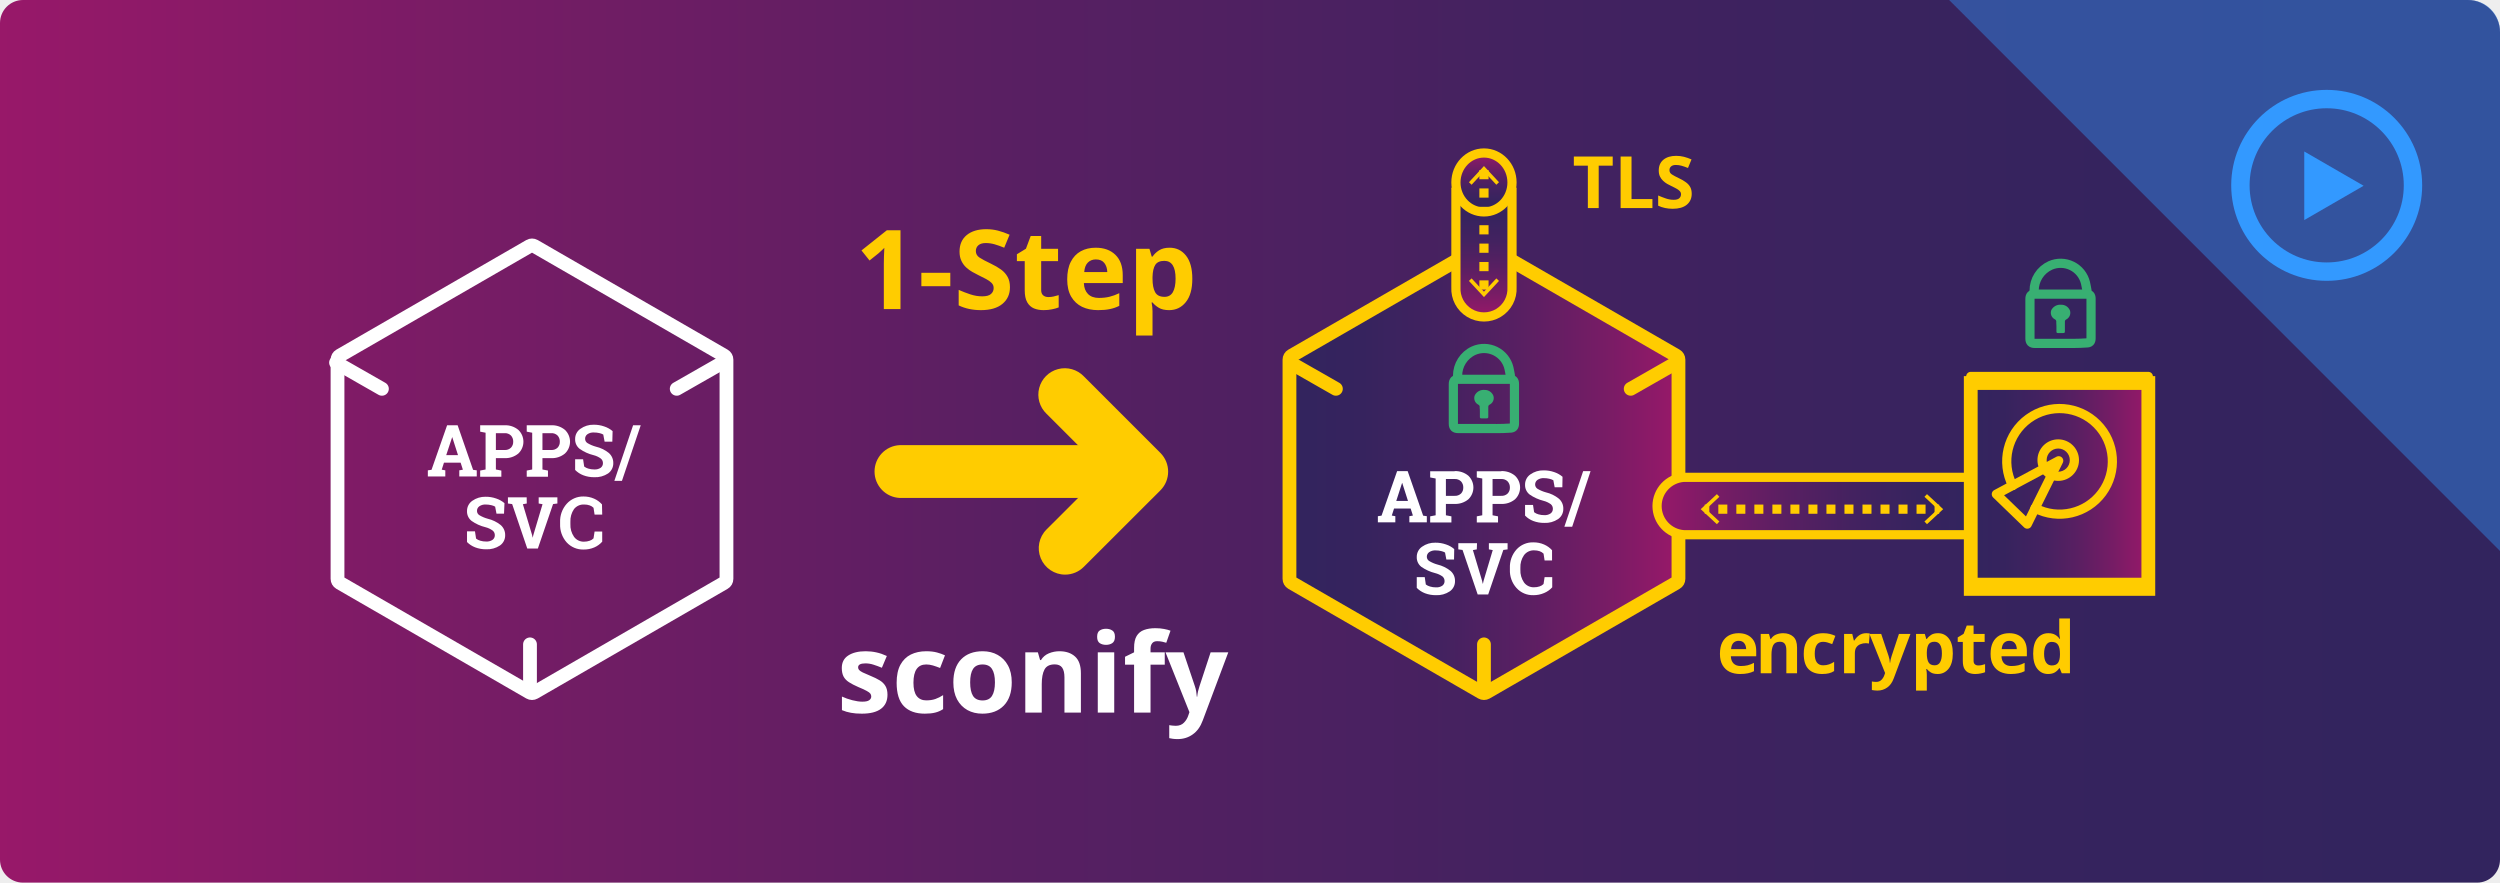
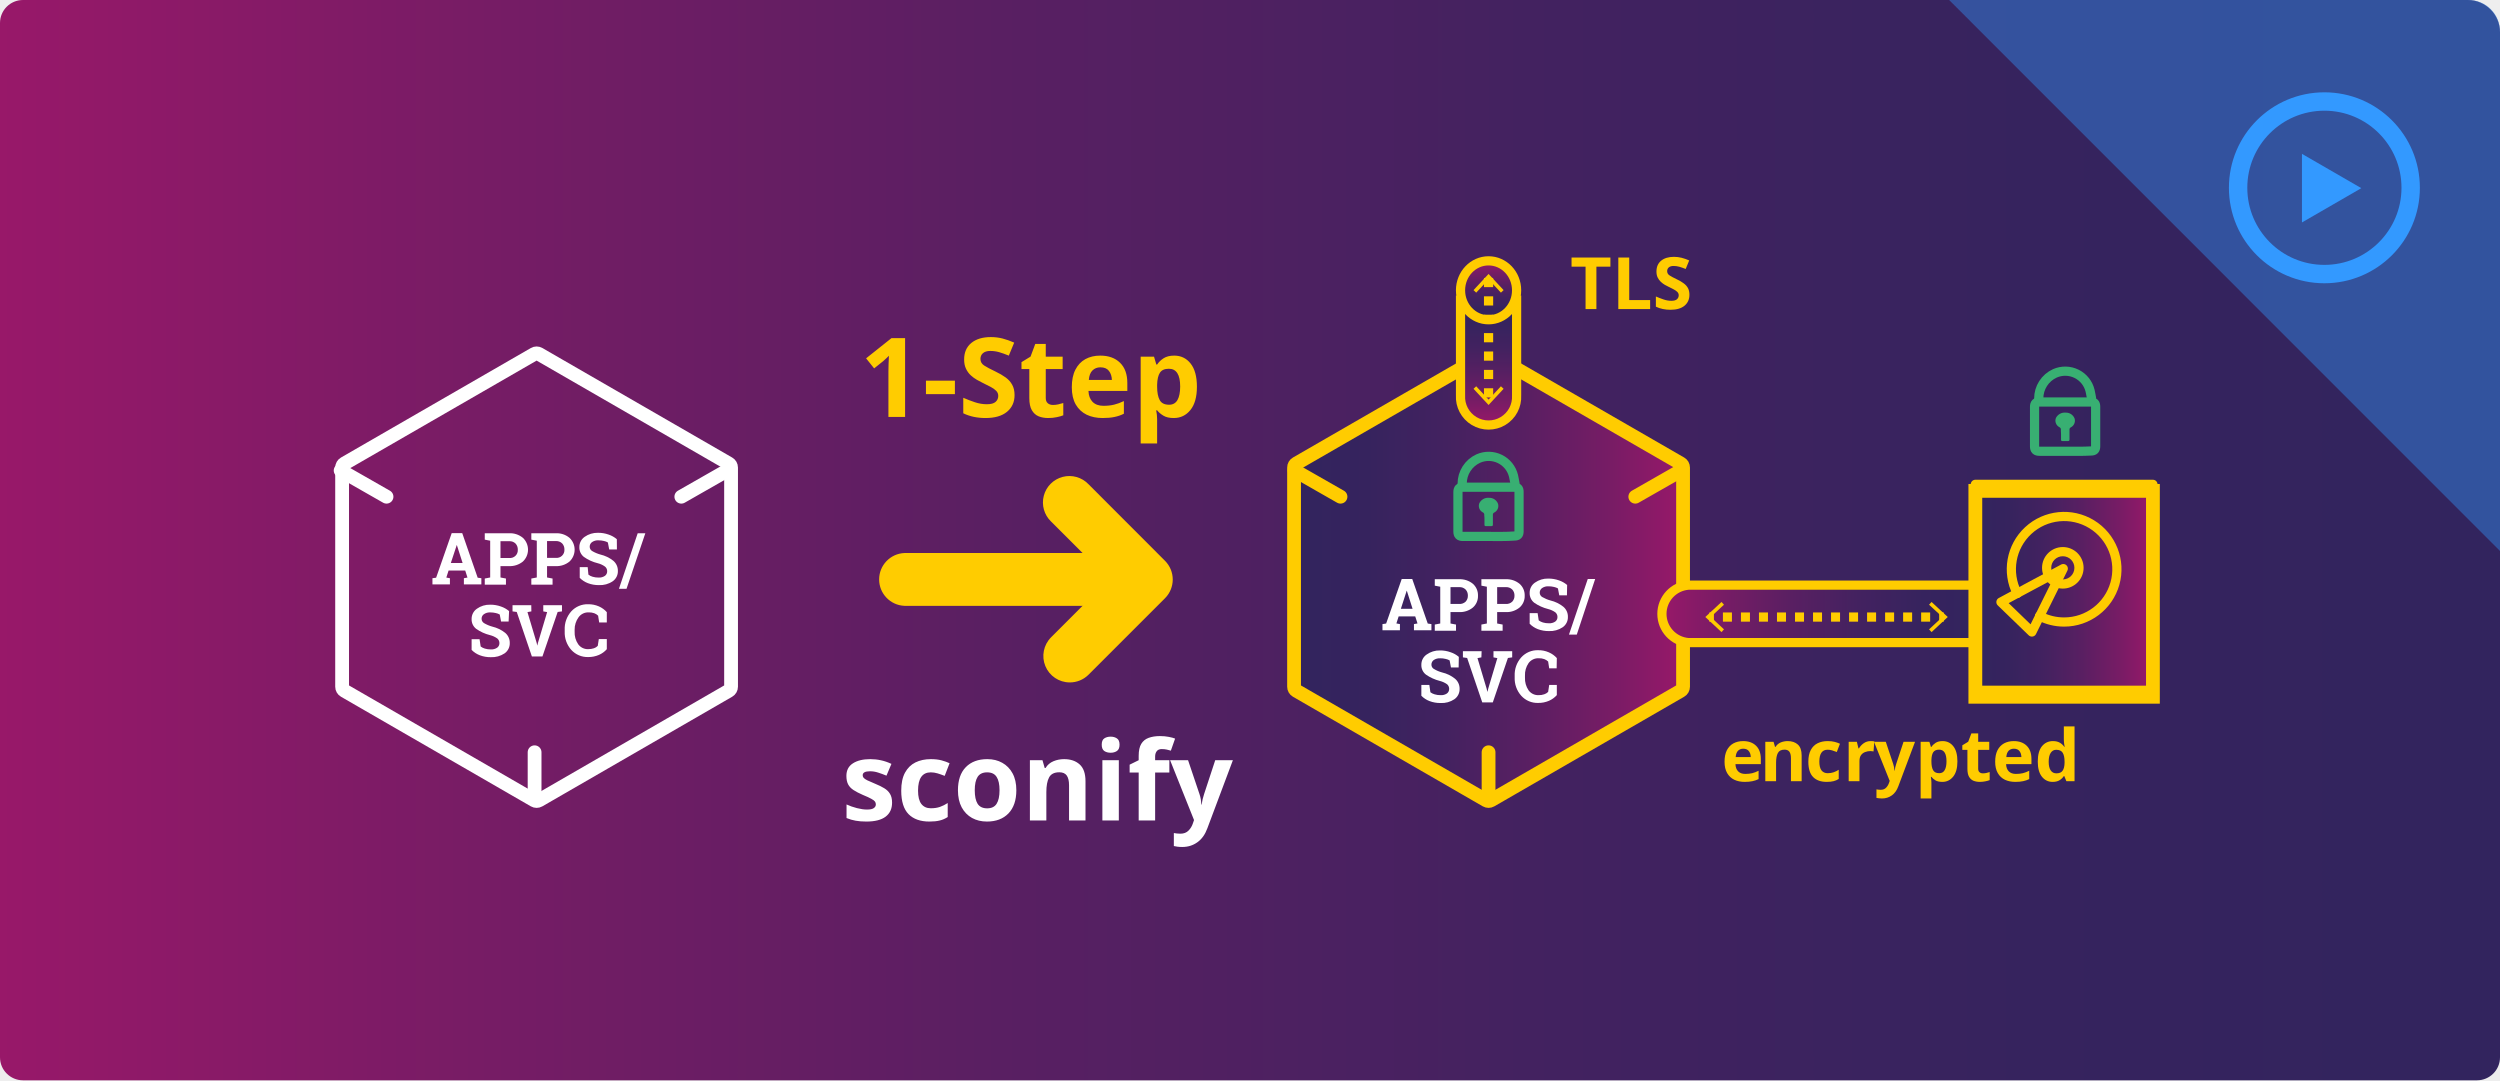
- <svg xmlns="http://www.w3.org/2000/svg" xmlns:xlink="http://www.w3.org/1999/xlink" viewBox="0 0 543.83 191.97">
+ <svg xmlns="http://www.w3.org/2000/svg" xmlns:xlink="http://www.w3.org/1999/xlink" viewBox="0 0 543.83 235">
  <defs>
    <style>.cls-1{fill:#eee;}.cls-2{fill:url(#Unbenannter_Verlauf_12);}.cls-3,.cls-4{font-size:24px;}.cls-3,.cls-6{fill:#fff;}.cls-3,.cls-4,.cls-7{font-family:RobotoSlab-Bold, Roboto Slab;font-weight:700;}.cls-14,.cls-4,.cls-7{fill:#fc0;}.cls-10,.cls-11,.cls-12,.cls-13,.cls-15,.cls-16,.cls-17,.cls-18,.cls-19,.cls-5{stroke:#fc0;}.cls-10,.cls-11,.cls-12,.cls-13,.cls-15,.cls-16,.cls-17,.cls-18,.cls-22,.cls-23,.cls-5{stroke-miterlimit:10;}.cls-15,.cls-18,.cls-22,.cls-23,.cls-5{stroke-width:3px;}.cls-5{fill:url(#Unbenannter_Verlauf_12-2);}.cls-7{font-size:15.68px;}.cls-8{letter-spacing:0em;}.cls-9{letter-spacing:0.01em;}.cls-10,.cls-11,.cls-12,.cls-13,.cls-16,.cls-17,.cls-19,.cls-20{stroke-width:2px;}.cls-10{fill:url(#Unbenannter_Verlauf_12-3);}.cls-11{fill:url(#Unbenannter_Verlauf_2);}.cls-12{fill:url(#Unbenannter_Verlauf_12-4);}.cls-13,.cls-16,.cls-17,.cls-19,.cls-20,.cls-22,.cls-23,.cls-26{fill:none;}.cls-13{stroke-dasharray:2 2;}.cls-15,.cls-24,.cls-25{fill:#39f;}.cls-15,.cls-19,.cls-20,.cls-23,.cls-26{stroke-linecap:round;}.cls-17{stroke-dasharray:1.96 1.96;}.cls-18{fill:url(#Unbenannter_Verlauf_12-5);}.cls-19,.cls-20,.cls-26{stroke-linejoin:round;}.cls-20{stroke:#38af72;}.cls-21{fill:#38af72;}.cls-22,.cls-23{stroke:#fff;}.cls-24{opacity:0.4;}.cls-26{stroke:#39f;stroke-width:4px;}</style>
-     <linearGradient id="Unbenannter_Verlauf_12" y1="95.98" x2="543.83" y2="95.98" gradientUnits="userSpaceOnUse">
+     <linearGradient id="Unbenannter_Verlauf_12" y1="117.5" x2="543.83" y2="117.5" gradientUnits="userSpaceOnUse">
      <stop offset="0" stop-color="#981869" />
      <stop offset="0.19" stop-color="#771c65" />
      <stop offset="0.4" stop-color="#591f62" />
      <stop offset="0.61" stop-color="#432260" />
      <stop offset="0.81" stop-color="#36235e" />
      <stop offset="1" stop-color="#32245e" />
    </linearGradient>
-     <linearGradient id="Unbenannter_Verlauf_12-2" x1="365.12" y1="102.08" x2="280.5" y2="102.08" xlink:href="#Unbenannter_Verlauf_12" />
-     <linearGradient id="Unbenannter_Verlauf_12-3" x1="-4457.15" y1="-14842.68" x2="-4484.23" y2="-14842.68" gradientTransform="translate(-14519.87 4526.05) rotate(90)" xlink:href="#Unbenannter_Verlauf_12" />
-     <linearGradient id="Unbenannter_Verlauf_2" x1="-4479.95" y1="-14842.68" x2="-4492.78" y2="-14842.68" gradientTransform="translate(-14519.87 4526.05) rotate(90)" gradientUnits="userSpaceOnUse">
+     <linearGradient id="Unbenannter_Verlauf_12-2" x1="366.12" y1="125.55" x2="281.5" y2="125.55" xlink:href="#Unbenannter_Verlauf_12" />
+     <linearGradient id="Unbenannter_Verlauf_12-3" x1="-4456.15" y1="-14821.21" x2="-4483.23" y2="-14821.21" gradientTransform="translate(-14497.4 4548.52) rotate(90)" xlink:href="#Unbenannter_Verlauf_12" />
+     <linearGradient id="Unbenannter_Verlauf_2" x1="-4478.95" y1="-14821.21" x2="-4491.78" y2="-14821.21" gradientTransform="translate(-14497.4 4548.52) rotate(90)" gradientUnits="userSpaceOnUse">
      <stop offset="0" stop-color="#32245e" />
      <stop offset="0.19" stop-color="#36235e" />
      <stop offset="0.39" stop-color="#432260" />
      <stop offset="0.6" stop-color="#591f62" />
      <stop offset="0.81" stop-color="#771c65" />
      <stop offset="1" stop-color="#981869" />
    </linearGradient>
-     <linearGradient id="Unbenannter_Verlauf_12-4" x1="-19468.06" y1="-10170.22" x2="-19538.08" y2="-10170.22" gradientTransform="translate(-19107.54 -10060.15) rotate(180)" xlink:href="#Unbenannter_Verlauf_12" />
-     <linearGradient id="Unbenannter_Verlauf_12-5" x1="467.33" y1="105.71" x2="428.7" y2="105.71" xlink:href="#Unbenannter_Verlauf_12" />
+     <linearGradient id="Unbenannter_Verlauf_12-4" x1="-19469.06" y1="-10148.75" x2="-19539.08" y2="-10148.75" gradientTransform="translate(-19107.54 -10015.21) rotate(180)" xlink:href="#Unbenannter_Verlauf_12" />
+     <linearGradient id="Unbenannter_Verlauf_12-5" x1="468.33" y1="129.18" x2="429.7" y2="129.18" xlink:href="#Unbenannter_Verlauf_12" />
  </defs>
  <g id="Lock">
-     <rect class="cls-1" x="-709.64" y="-1481.44" width="1921.02" height="3438.64" />
-     <path class="cls-2" d="M5,0H536.83a7,7,0,0,1,7,7V187a5,5,0,0,1-5,5H5a5,5,0,0,1-5-5V5A5,5,0,0,1,5,0Z" />
-     <text class="cls-3" transform="translate(182.04 155.01)">sconify</text>
-     <text class="cls-4" transform="translate(185.98 67.23)">1-Step</text>
-     <path class="cls-5" d="M280.5,78.23v47.69a1,1,0,0,0,.5.87l41.31,23.85a1,1,0,0,0,1,0l41.31-23.85a1,1,0,0,0,.5-.87V78.23a1,1,0,0,0-.5-.87L323.31,53.52a1,1,0,0,0-1,0L281,77.36A1,1,0,0,0,280.5,78.23Z" />
-     <path class="cls-6" d="M299.73,112.29l.8-.12,3.39-9.69h2.29l3.37,9.69.8.12v1.34h-3.8v-1.34l.77-.14-.49-1.53h-3.61l-.49,1.53.77.14v1.34h-3.8Zm4-3.32h2.55l-1.25-3.92H305Z" />
-     <path class="cls-6" d="M316.41,102.48a4.39,4.39,0,0,1,3,1,3.55,3.55,0,0,1,0,5.14,4.43,4.43,0,0,1-3,1h-1.88v2.47l1.2.23v1.34h-4.62v-1.34l1.19-.23v-8l-1.19-.23v-1.35h5.3Zm-1.88,5.38h1.88a1.85,1.85,0,0,0,1.42-.51,1.79,1.79,0,0,0,.48-1.29,1.89,1.89,0,0,0-.48-1.33,1.83,1.83,0,0,0-1.42-.53h-1.88Z" />
-     <path class="cls-6" d="M326.56,102.48a4.38,4.38,0,0,1,3,1,3.53,3.53,0,0,1,0,5.14,4.42,4.42,0,0,1-3,1h-1.88v2.47l1.19.23v1.34h-4.62v-1.34l1.19-.23v-8l-1.19-.23v-1.35h5.31Zm-1.88,5.38h1.88a1.84,1.84,0,0,0,1.41-.51,1.79,1.79,0,0,0,.48-1.29,1.89,1.89,0,0,0-.48-1.33,1.82,1.82,0,0,0-1.41-.53h-1.88Z" />
-     <path class="cls-6" d="M339.86,106h-1.67l-.29-1.53a3.1,3.1,0,0,0-.85-.32,5.1,5.1,0,0,0-1.19-.14,2.26,2.26,0,0,0-1.42.39,1.22,1.22,0,0,0-.5,1,1.11,1.11,0,0,0,.52.93,7.46,7.46,0,0,0,1.81.77,7,7,0,0,1,2.8,1.35,2.8,2.8,0,0,1,1,2.21,2.64,2.64,0,0,1-1.14,2.26,4.94,4.94,0,0,1-3,.83,6.53,6.53,0,0,1-2.4-.42,4.93,4.93,0,0,1-1.78-1.17v-2.32h1.73l.24,1.58a2.64,2.64,0,0,0,.92.46,4.28,4.28,0,0,0,1.29.18,2.21,2.21,0,0,0,1.39-.38,1.2,1.2,0,0,0,.48-1,1.29,1.29,0,0,0-.45-1,4.7,4.7,0,0,0-1.6-.74,9.18,9.18,0,0,1-3-1.36,2.59,2.59,0,0,1-1-2.16,2.66,2.66,0,0,1,1.15-2.22,4.77,4.77,0,0,1,2.89-.88,6.76,6.76,0,0,1,2.34.39,5.49,5.49,0,0,1,1.77,1Z" />
-     <path class="cls-6" d="M342,114.58H340.3l4.09-12.1H346Z" />
-     <path class="cls-6" d="M316.3,121.72h-1.67l-.29-1.53a3.1,3.1,0,0,0-.85-.32,5,5,0,0,0-1.19-.14,2.26,2.26,0,0,0-1.42.39,1.2,1.2,0,0,0-.5,1,1.08,1.08,0,0,0,.52.92,7.08,7.08,0,0,0,1.81.77,7.16,7.16,0,0,1,2.8,1.36,2.8,2.8,0,0,1,1,2.21,2.64,2.64,0,0,1-1.14,2.26,4.94,4.94,0,0,1-3,.83,6.53,6.53,0,0,1-2.4-.42,5.06,5.06,0,0,1-1.78-1.17v-2.33h1.74l.23,1.59a2.63,2.63,0,0,0,.92.45,4.28,4.28,0,0,0,1.29.18,2.21,2.21,0,0,0,1.39-.37,1.2,1.2,0,0,0,.48-1,1.31,1.31,0,0,0-.45-1,4.72,4.72,0,0,0-1.6-.73,9.18,9.18,0,0,1-3-1.36,2.59,2.59,0,0,1-1-2.16,2.64,2.64,0,0,1,1.15-2.22,4.79,4.79,0,0,1,2.89-.88,6.76,6.76,0,0,1,2.34.39,5.21,5.21,0,0,1,1.77,1Z" />
-     <path class="cls-6" d="M321.25,119.51l-.85.15,2,6.68.14.62h.05l.13-.6,2-6.7-.84-.15v-1.35h4.07v1.35l-.93.12-3.29,9.68h-2.29l-3.29-9.68-.92-.12v-1.35h4.07Z" />
-     <path class="cls-6" d="M337.62,121.92H336l-.23-1.49a2.4,2.4,0,0,0-.83-.52,3.53,3.53,0,0,0-1.19-.19,2.62,2.62,0,0,0-2.24,1.06,4.5,4.5,0,0,0-.78,2.75v.39a4.57,4.57,0,0,0,.78,2.77,2.57,2.57,0,0,0,2.2,1.06,3.57,3.57,0,0,0,1.21-.19,2.09,2.09,0,0,0,.85-.52l.23-1.49h1.66v2.21A4.88,4.88,0,0,1,335.9,129a5.72,5.72,0,0,1-2.34.47,4.74,4.74,0,0,1-3.67-1.56,5.62,5.62,0,0,1-1.44-4v-.37a5.69,5.69,0,0,1,1.43-4,4.75,4.75,0,0,1,3.68-1.56,5.64,5.64,0,0,1,2.33.47,5,5,0,0,1,1.73,1.24Z" />
-     <path class="cls-6" d="M93.07,102.31l.8-.11,3.39-9.69h2.29l3.36,9.69.8.11v1.34h-3.8v-1.34l.78-.14-.49-1.53H96.58l-.49,1.53.78.14v1.34h-3.8Zm4-3.31h2.56l-1.26-3.93h0Z" />
-     <path class="cls-6" d="M109.75,92.51a4.36,4.36,0,0,1,3,1,3.54,3.54,0,0,1,0,5.15,4.4,4.4,0,0,1-3,1h-1.88v2.47l1.19.23v1.34h-4.61v-1.34l1.18-.23v-8l-1.18-.23V92.51h5.3Zm-1.88,5.38h1.88a1.84,1.84,0,0,0,1.41-.51,1.82,1.82,0,0,0,.48-1.3,1.89,1.89,0,0,0-.48-1.33,1.81,1.81,0,0,0-1.41-.52h-1.88Z" />
-     <path class="cls-6" d="M119.89,92.51a4.34,4.34,0,0,1,3,1,3.54,3.54,0,0,1,0,5.15,4.39,4.39,0,0,1-3,1H118v2.47l1.2.23v1.34h-4.62v-1.34l1.19-.23v-8l-1.19-.23V92.51h5.3ZM118,97.89h1.88a1.85,1.85,0,0,0,1.42-.51,1.82,1.82,0,0,0,.48-1.3,1.89,1.89,0,0,0-.48-1.33,1.82,1.82,0,0,0-1.42-.52H118Z" />
-     <path class="cls-6" d="M133.2,96.07h-1.68l-.29-1.54a2.86,2.86,0,0,0-.85-.32,5,5,0,0,0-1.18-.13,2.25,2.25,0,0,0-1.42.38,1.19,1.19,0,0,0-.5,1,1.08,1.08,0,0,0,.52.93,7.28,7.28,0,0,0,1.81.77,7.1,7.1,0,0,1,2.8,1.35,2.84,2.84,0,0,1,1,2.22,2.68,2.68,0,0,1-1.13,2.26,5,5,0,0,1-3,.82,6.48,6.48,0,0,1-2.39-.42,5,5,0,0,1-1.78-1.16V99.9h1.73l.24,1.59a2.76,2.76,0,0,0,.91.45,4.37,4.37,0,0,0,1.29.18,2.25,2.25,0,0,0,1.4-.37,1.22,1.22,0,0,0,.48-1,1.27,1.27,0,0,0-.46-1,4.54,4.54,0,0,0-1.59-.74,8.79,8.79,0,0,1-3-1.36,2.57,2.57,0,0,1-1-2.16,2.63,2.63,0,0,1,1.15-2.21,4.75,4.75,0,0,1,2.88-.89,6.68,6.68,0,0,1,2.34.39,5.43,5.43,0,0,1,1.78,1Z" />
-     <path class="cls-6" d="M135.29,104.61h-1.65l4.08-12.1h1.66Z" />
-     <path class="cls-6" d="M109.64,111.74H108l-.29-1.53a2.86,2.86,0,0,0-.85-.32,5,5,0,0,0-1.18-.14,2.24,2.24,0,0,0-1.42.39,1.19,1.19,0,0,0-.5,1,1.08,1.08,0,0,0,.52.93,7.28,7.28,0,0,0,1.81.77,7.1,7.1,0,0,1,2.8,1.35,2.83,2.83,0,0,1,1,2.22,2.65,2.65,0,0,1-1.13,2.25,5,5,0,0,1-3,.83,6.48,6.48,0,0,1-2.39-.42,5,5,0,0,1-1.78-1.16v-2.33h1.73l.24,1.58a2.58,2.58,0,0,0,.91.46,4.37,4.37,0,0,0,1.29.18,2.24,2.24,0,0,0,1.4-.38,1.2,1.2,0,0,0,.48-1,1.27,1.27,0,0,0-.46-1,4.54,4.54,0,0,0-1.59-.74,8.79,8.79,0,0,1-3-1.36,2.59,2.59,0,0,1-1-2.16,2.66,2.66,0,0,1,1.15-2.22,4.81,4.81,0,0,1,2.88-.88,6.68,6.68,0,0,1,2.34.39,5.43,5.43,0,0,1,1.78,1Z" />
-     <path class="cls-6" d="M114.59,109.53l-.85.15,2,6.69.14.61h0l.14-.6,2-6.7-.84-.15v-1.35h4.07v1.35l-.94.12L117,119.33h-2.3l-3.29-9.68-.92-.12v-1.35h4.08Z" />
-     <path class="cls-6" d="M131,111.94h-1.66l-.23-1.48a2.18,2.18,0,0,0-.83-.52,3.25,3.25,0,0,0-1.18-.19,2.63,2.63,0,0,0-2.24,1,4.54,4.54,0,0,0-.78,2.76V114a4.49,4.49,0,0,0,.78,2.76,2.57,2.57,0,0,0,2.2,1.07,3.61,3.61,0,0,0,1.21-.2,2,2,0,0,0,.84-.52l.23-1.48H131v2.2a4.81,4.81,0,0,1-1.72,1.25,5.64,5.64,0,0,1-2.33.46,4.8,4.8,0,0,1-3.68-1.55,5.69,5.69,0,0,1-1.43-4v-.38a5.7,5.7,0,0,1,1.42-4A4.77,4.77,0,0,1,126.9,108a5.64,5.64,0,0,1,2.33.47,5,5,0,0,1,1.72,1.25Z" />
-     <text class="cls-7" transform="translate(373.44 146.46)">e<tspan class="cls-8" x="8.35" y="0">n</tspan>
+     <rect class="cls-1" x="-709.64" y="-1458.97" width="1921.02" height="3438.64" />
+     <path class="cls-2" d="M5,0H536.83a7,7,0,0,1,7,7V230a5,5,0,0,1-5,5H5a5,5,0,0,1-5-5V5A5,5,0,0,1,5,0Z" />
+     <text class="cls-3" transform="translate(183.04 178.48)">sconify</text>
+     <text class="cls-4" transform="translate(186.98 90.7)">1-Step</text>
+     <path class="cls-5" d="M281.5,101.7v47.69a1,1,0,0,0,.5.87l41.31,23.85a1,1,0,0,0,1,0l41.31-23.85a1,1,0,0,0,.5-.87V101.7a1,1,0,0,0-.5-.87L324.31,77a1,1,0,0,0-1,0L282,100.83A1,1,0,0,0,281.5,101.7Z" />
+     <path class="cls-6" d="M300.73,135.76l.8-.12,3.39-9.69h2.29l3.37,9.69.8.12v1.34h-3.8v-1.34l.77-.14-.49-1.53h-3.61l-.49,1.53.77.14v1.34h-3.8Zm4-3.32h2.55l-1.25-3.93H306Z" />
+     <path class="cls-6" d="M317.41,126a4.43,4.43,0,0,1,3,1,3.32,3.32,0,0,1,1.1,2.58,3.27,3.27,0,0,1-1.1,2.57,4.43,4.43,0,0,1-3,1h-1.88v2.48l1.2.23v1.34h-4.62v-1.34l1.19-.23v-8l-1.19-.23V126h5.3Zm-1.88,5.38h1.88a1.85,1.85,0,0,0,1.42-.51,1.82,1.82,0,0,0,.48-1.3,1.88,1.88,0,0,0-.48-1.32,1.83,1.83,0,0,0-1.42-.53h-1.88Z" />
+     <path class="cls-6" d="M327.56,126a4.42,4.42,0,0,1,3,1,3.29,3.29,0,0,1,1.11,2.58,3.25,3.25,0,0,1-1.11,2.57,4.42,4.42,0,0,1-3,1h-1.88v2.48l1.19.23v1.34h-4.62v-1.34l1.19-.23v-8l-1.19-.23V126h5.31Zm-1.88,5.38h1.88a1.84,1.84,0,0,0,1.41-.51,1.82,1.82,0,0,0,.48-1.3,1.88,1.88,0,0,0-.48-1.32,1.82,1.82,0,0,0-1.41-.53h-1.88Z" />
+     <path class="cls-6" d="M340.86,129.51h-1.67L338.9,128a3.1,3.1,0,0,0-.85-.32,5.1,5.1,0,0,0-1.19-.14,2.26,2.26,0,0,0-1.42.39,1.2,1.2,0,0,0-.5,1,1.11,1.11,0,0,0,.52.93,7.52,7.52,0,0,0,1.81.76,7.16,7.16,0,0,1,2.8,1.36,2.8,2.8,0,0,1,1,2.21,2.64,2.64,0,0,1-1.14,2.26,4.94,4.94,0,0,1-3,.83,6.53,6.53,0,0,1-2.4-.42,5.06,5.06,0,0,1-1.78-1.17v-2.32h1.73l.24,1.58a2.82,2.82,0,0,0,.92.46,4.29,4.29,0,0,0,1.29.17,2.21,2.21,0,0,0,1.39-.37,1.2,1.2,0,0,0,.48-1,1.31,1.31,0,0,0-.45-1,4.72,4.72,0,0,0-1.6-.73,9.18,9.18,0,0,1-3-1.36,2.59,2.59,0,0,1-1-2.16,2.65,2.65,0,0,1,1.15-2.22,4.77,4.77,0,0,1,2.89-.88,6.76,6.76,0,0,1,2.34.39,5.49,5.49,0,0,1,1.77,1Z" />
+     <path class="cls-6" d="M343,138.05H341.3l4.09-12.1H347Z" />
+     <path class="cls-6" d="M317.3,145.19h-1.67l-.29-1.53a2.8,2.8,0,0,0-.85-.32,4.57,4.57,0,0,0-1.19-.14,2.33,2.33,0,0,0-1.42.38,1.22,1.22,0,0,0-.5,1,1.08,1.08,0,0,0,.52.93,7.08,7.08,0,0,0,1.81.77,7,7,0,0,1,2.8,1.36,2.8,2.8,0,0,1,1,2.21,2.65,2.65,0,0,1-1.14,2.26,4.94,4.94,0,0,1-3,.82,6.53,6.53,0,0,1-2.4-.42,4.91,4.91,0,0,1-1.78-1.16V149h1.74l.23,1.59a2.82,2.82,0,0,0,.92.45,4.28,4.28,0,0,0,1.29.18,2.21,2.21,0,0,0,1.39-.37,1.22,1.22,0,0,0,.48-1,1.31,1.31,0,0,0-.45-1,4.72,4.72,0,0,0-1.6-.73,9.17,9.17,0,0,1-3-1.37,2.56,2.56,0,0,1-1-2.15,2.64,2.64,0,0,1,1.15-2.22,4.8,4.8,0,0,1,2.89-.89,6.53,6.53,0,0,1,2.34.4,5.21,5.21,0,0,1,1.77,1Z" />
+     <path class="cls-6" d="M322.25,143l-.85.16,2,6.68.14.61h.05l.13-.59,2-6.7-.84-.16v-1.34h4.07V143l-.93.13-3.29,9.67h-2.29l-3.29-9.67-.92-.13v-1.34h4.07Z" />
+     <path class="cls-6" d="M338.62,145.39H337l-.23-1.49a2.4,2.4,0,0,0-.83-.52,3.3,3.3,0,0,0-1.19-.19,2.62,2.62,0,0,0-2.24,1.06,4.5,4.5,0,0,0-.78,2.75v.39a4.57,4.57,0,0,0,.78,2.77,2.57,2.57,0,0,0,2.2,1.06,3.57,3.57,0,0,0,1.21-.19,2.09,2.09,0,0,0,.85-.52L337,149h1.66v2.21a4.88,4.88,0,0,1-1.72,1.24,5.72,5.72,0,0,1-2.34.46,4.73,4.73,0,0,1-3.67-1.55,5.64,5.64,0,0,1-1.44-4V147a5.69,5.69,0,0,1,1.43-4,4.75,4.75,0,0,1,3.68-1.56,5.48,5.48,0,0,1,2.33.47,5,5,0,0,1,1.73,1.24Z" />
+     <path class="cls-6" d="M94.07,125.78l.8-.11,3.39-9.7h2.29l3.36,9.7.8.11v1.34h-3.8v-1.34l.78-.14-.49-1.53H97.58l-.49,1.53.78.14v1.34h-3.8Zm4-3.31h2.56l-1.26-3.93h0Z" />
+     <path class="cls-6" d="M110.75,116a4.36,4.36,0,0,1,3,1,3.54,3.54,0,0,1,0,5.15,4.45,4.45,0,0,1-3,1h-1.88v2.47l1.19.23v1.34h-4.61v-1.34l1.18-.23v-8l-1.18-.23V116h5.3Zm-1.88,5.38h1.88a1.7,1.7,0,0,0,1.89-1.8,1.89,1.89,0,0,0-.48-1.33,1.81,1.81,0,0,0-1.41-.52h-1.88Z" />
+     <path class="cls-6" d="M120.89,116a4.34,4.34,0,0,1,3,1,3.54,3.54,0,0,1,0,5.15,4.43,4.43,0,0,1-3,1H119v2.47l1.2.23v1.34h-4.62v-1.34l1.19-.23v-8l-1.19-.23V116h5.3ZM119,121.35h1.88a1.7,1.7,0,0,0,1.9-1.8,1.89,1.89,0,0,0-.48-1.33,1.82,1.82,0,0,0-1.42-.52H119Z" />
+     <path class="cls-6" d="M134.2,119.53h-1.68l-.29-1.53a2.86,2.86,0,0,0-.85-.32,5,5,0,0,0-1.18-.14,2.24,2.24,0,0,0-1.42.39,1.19,1.19,0,0,0-.5,1,1.08,1.08,0,0,0,.52.93,7.28,7.28,0,0,0,1.81.77,7.1,7.1,0,0,1,2.8,1.35,2.83,2.83,0,0,1,1,2.22,2.65,2.65,0,0,1-1.13,2.25,4.9,4.9,0,0,1-3,.83,6.48,6.48,0,0,1-2.39-.42,5,5,0,0,1-1.78-1.16v-2.33h1.73L128,125a2.58,2.58,0,0,0,.91.46,4.37,4.37,0,0,0,1.29.18,2.24,2.24,0,0,0,1.4-.38,1.2,1.2,0,0,0,.48-1,1.27,1.27,0,0,0-.46-1,4.54,4.54,0,0,0-1.59-.74,8.79,8.79,0,0,1-3-1.36,2.59,2.59,0,0,1-1-2.16,2.66,2.66,0,0,1,1.15-2.22,4.81,4.81,0,0,1,2.88-.88,6.68,6.68,0,0,1,2.34.39,5.43,5.43,0,0,1,1.78,1Z" />
+     <path class="cls-6" d="M136.29,128.08h-1.65L138.72,116h1.66Z" />
+     <path class="cls-6" d="M110.64,135.21H109l-.29-1.53a2.86,2.86,0,0,0-.85-.32,5,5,0,0,0-1.18-.14,2.24,2.24,0,0,0-1.42.39,1.18,1.18,0,0,0-.5,1,1.11,1.11,0,0,0,.52.93,7.28,7.28,0,0,0,1.81.77,7.1,7.1,0,0,1,2.8,1.35,2.82,2.82,0,0,1,1,2.21,2.65,2.65,0,0,1-1.13,2.26,5,5,0,0,1-3,.83,6.48,6.48,0,0,1-2.39-.42,4.93,4.93,0,0,1-1.78-1.17v-2.32h1.73l.24,1.58a2.76,2.76,0,0,0,.91.46,4.37,4.37,0,0,0,1.29.18,2.24,2.24,0,0,0,1.4-.38,1.2,1.2,0,0,0,.48-1,1.3,1.3,0,0,0-.46-1,4.75,4.75,0,0,0-1.59-.73,9,9,0,0,1-3-1.36,2.59,2.59,0,0,1-1-2.16,2.66,2.66,0,0,1,1.15-2.22,4.74,4.74,0,0,1,2.88-.88,6.68,6.68,0,0,1,2.34.39,5.43,5.43,0,0,1,1.78,1Z" />
+     <path class="cls-6" d="M115.59,133l-.85.15,2,6.69.14.61h0l.14-.6,2-6.7-.84-.15v-1.35h4.07V133l-.94.12L118,142.8h-2.3l-3.29-9.68-.92-.12v-1.35h4.08Z" />
+     <path class="cls-6" d="M132,135.41h-1.66l-.23-1.48a2.32,2.32,0,0,0-.83-.53,3.47,3.47,0,0,0-1.18-.19,2.61,2.61,0,0,0-2.24,1.06A4.52,4.52,0,0,0,125,137v.39a4.49,4.49,0,0,0,.78,2.76,2.56,2.56,0,0,0,2.2,1.06,3.61,3.61,0,0,0,1.21-.19,2,2,0,0,0,.84-.52l.23-1.48H132v2.2a4.81,4.81,0,0,1-1.72,1.25,5.8,5.8,0,0,1-2.33.46,4.78,4.78,0,0,1-3.68-1.56,5.65,5.65,0,0,1-1.43-4V137a5.68,5.68,0,0,1,1.42-4,4.77,4.77,0,0,1,3.69-1.56,5.64,5.64,0,0,1,2.33.47,5,5,0,0,1,1.72,1.25Z" />
+     <text class="cls-7" transform="translate(374.44 169.93)">e<tspan class="cls-8" x="8.35" y="0">n</tspan>
      <tspan x="18.23" y="0">c</tspan>
      <tspan class="cls-9" x="26.49" y="0">r</tspan>
      <tspan x="33.22" y="0">ypted</tspan>
    </text>
-     <text class="cls-7" transform="translate(342.05 45.26)">TLS </text>
-     <path class="cls-10" d="M328.91,62.49V41.82h-12.2V62.49a6.11,6.11,0,1,0,12.2,0Z" />
-     <ellipse class="cls-11" cx="322.81" cy="39.69" rx="6.1" ry="6.41" />
-     <path class="cls-12" d="M430.54,103.83H366.29a6.26,6.26,0,0,0,0,12.49h64.25" />
-     <line class="cls-13" x1="322.81" y1="36.99" x2="322.81" y2="63.76" />
-     <polygon class="cls-14" points="319.54 39.64 320.12 40.19 322.81 37.3 325.5 40.19 326.08 39.64 322.81 36.12 319.54 39.64" />
-     <polygon class="cls-14" points="319.54 61.11 320.12 60.56 322.81 63.45 325.5 60.56 326.08 61.11 322.81 64.63 319.54 61.11" />
-     <line class="cls-15" x1="280.62" y1="78.88" x2="290.6" y2="84.58" />
-     <line class="cls-15" x1="364.71" y1="78.88" x2="354.73" y2="84.58" />
-     <line class="cls-15" x1="322.81" y1="150.15" x2="322.81" y2="140.17" />
-     <line class="cls-16" x1="421.83" y1="110.76" x2="420.83" y2="110.76" />
-     <line class="cls-17" x1="418.87" y1="110.76" x2="372.81" y2="110.76" />
-     <line class="cls-16" x1="371.83" y1="110.76" x2="370.83" y2="110.76" />
-     <polygon class="cls-14" points="419.18 107.49 418.63 108.07 421.52 110.76 418.63 113.44 419.18 114.03 422.7 110.76 419.18 107.49" />
-     <polygon class="cls-14" points="373.48 107.49 374.02 108.07 371.14 110.76 374.02 113.44 373.48 114.03 369.96 110.76 373.48 107.49" />
-     <rect class="cls-18" x="428.7" y="83.32" width="38.63" height="44.79" />
-     <rect class="cls-19" x="428.7" y="81.89" width="38.63" height="44.79" />
-     <polyline class="cls-19" points="437.8 105.61 434.27 107.5 441 114.01 442.71 110.55" />
-     <polyline class="cls-19" points="437.8 105.61 447.83 100.23 442.71 110.55" />
-     <path class="cls-19" d="M437.8,105.61a11.49,11.49,0,1,1,4.91,4.94" />
-     <path class="cls-14" d="M447.73,97.57a2.52,2.52,0,1,1-2.52,2.52,2.52,2.52,0,0,1,2.52-2.52m0-2a4.52,4.52,0,1,0,4.52,4.52,4.53,4.53,0,0,0-4.52-4.52Z" />
-     <path class="cls-20" d="M322.85,93.22h-5.63c-.77,0-1.07-.29-1.07-1.06V83.58c0-.77.3-1.07,1.07-1.07h11.22c.73,0,1,.3,1,1v8.62c0,.72-.3,1-1,1C326.57,93.27,324.69,93.22,322.85,93.22Z" />
-     <path class="cls-20" d="M317.07,81.77a6,6,0,0,1,3.5-5.49,5.57,5.57,0,0,1,7.67,3.78c.13.52.18,1,.31,1.58" />
-     <path class="cls-21" d="M321.92,89.55h0v1.16c0,.21.08.3.34.3h1.11c.3,0,.38-.09.38-.35V88.53a.5.5,0,0,1,.3-.51,1.6,1.6,0,0,0,.81-1.92,2,2,0,0,0-1.92-1.28A2.15,2.15,0,0,0,320.81,86a1.6,1.6,0,0,0,.72,2,.54.54,0,0,1,.34.64A6.12,6.12,0,0,1,321.92,89.55Z" />
-     <path class="cls-20" d="M448.28,74.7h-5.64c-.76,0-1.06-.3-1.06-1.07V65.05c0-.77.3-1.07,1.06-1.07h11.23c.72,0,1,.3,1,1v8.62c0,.72-.3,1-1,1C452,74.74,450.11,74.7,448.28,74.7Z" />
-     <path class="cls-20" d="M442.49,63.24A6,6,0,0,1,446,57.75a5.56,5.56,0,0,1,7.66,3.79c.14.51.18,1,.31,1.57" />
-     <path class="cls-21" d="M447.34,71h0v1.15c0,.21.09.3.34.3h1.11c.3,0,.39-.09.39-.34V70a.49.49,0,0,1,.3-.51,1.63,1.63,0,0,0,.81-1.92,2,2,0,0,0-1.92-1.28,2.19,2.19,0,0,0-2.14,1.15,1.6,1.6,0,0,0,.73,2,.55.55,0,0,1,.34.64A7.71,7.71,0,0,1,447.34,71Z" />
-     <path class="cls-22" d="M73.42,78.23v47.69a1,1,0,0,0,.5.87l41.31,23.85a1,1,0,0,0,1,0l41.3-23.85a1,1,0,0,0,.5-.87V78.23a1,1,0,0,0-.5-.87l-41.3-23.84a1,1,0,0,0-1,0L73.92,77.36A1,1,0,0,0,73.42,78.23Z" />
-     <line class="cls-23" x1="73.1" y1="78.88" x2="83.08" y2="84.58" />
-     <line class="cls-23" x1="157.19" y1="78.88" x2="147.21" y2="84.58" />
-     <line class="cls-23" x1="115.29" y1="150.15" x2="115.29" y2="140.17" />
-     <path class="cls-14" d="M231.7,125a5.75,5.75,0,0,1-4.06-9.81l12.6-12.59L227.64,90a5.75,5.75,0,1,1,8.13-8.13l16.66,16.66a5.76,5.76,0,0,1,0,8.13L235.77,123.3A5.75,5.75,0,0,1,231.7,125Z" />
-     <path class="cls-14" d="M244.16,108.32H195.75a5.75,5.75,0,0,1,0-11.49h48.41a5.75,5.75,0,1,1,0,11.49Z" />
+     <text class="cls-7" transform="translate(341.55 67.23)">TLS </text>
+     <path class="cls-10" d="M329.91,86V65.29h-12.2V86a6.11,6.11,0,1,0,12.2,0Z" />
+     <ellipse class="cls-11" cx="323.81" cy="63.15" rx="6.1" ry="6.41" />
+     <path class="cls-12" d="M431.54,127.29H367.29a6.27,6.27,0,0,0,0,12.5h64.25" />
+     <line class="cls-13" x1="323.81" y1="60.46" x2="323.81" y2="87.23" />
+     <polygon class="cls-14" points="320.54 63.11 321.12 63.66 323.81 60.77 326.5 63.66 327.08 63.11 323.81 59.59 320.54 63.11" />
+     <polygon class="cls-14" points="320.54 84.58 321.12 84.03 323.81 86.92 326.5 84.03 327.08 84.58 323.81 88.1 320.54 84.58" />
+     <line class="cls-15" x1="281.62" y1="102.35" x2="291.6" y2="108.05" />
+     <line class="cls-15" x1="365.71" y1="102.35" x2="355.73" y2="108.05" />
+     <line class="cls-15" x1="323.81" y1="173.61" x2="323.81" y2="163.64" />
+     <line class="cls-16" x1="422.83" y1="134.23" x2="421.83" y2="134.23" />
+     <line class="cls-17" x1="419.87" y1="134.23" x2="373.81" y2="134.23" />
+     <line class="cls-16" x1="372.83" y1="134.23" x2="371.83" y2="134.23" />
+     <polygon class="cls-14" points="420.18 130.95 419.63 131.54 422.52 134.22 419.63 136.91 420.18 137.5 423.7 134.22 420.18 130.95" />
+     <polygon class="cls-14" points="374.48 130.95 375.02 131.54 372.14 134.22 375.02 136.91 374.48 137.5 370.96 134.22 374.48 130.95" />
+     <rect class="cls-18" x="429.7" y="106.78" width="38.63" height="44.79" />
+     <rect class="cls-19" x="429.7" y="105.36" width="38.63" height="44.79" />
+     <polyline class="cls-19" points="438.8 129.07 435.27 130.97 442 137.48 443.71 134.02" />
+     <polyline class="cls-19" points="438.8 129.07 448.83 123.69 443.71 134.02" />
+     <path class="cls-19" d="M438.8,129.07A11.48,11.48,0,1,1,449,135.31a11.53,11.53,0,0,1-5.3-1.29" />
+     <path class="cls-14" d="M448.73,121a2.52,2.52,0,1,1-2.52,2.52,2.51,2.51,0,0,1,2.52-2.52m0-2a4.52,4.52,0,1,0,4.52,4.52,4.52,4.52,0,0,0-4.52-4.52Z" />
+     <path class="cls-20" d="M323.85,116.69h-5.63c-.77,0-1.07-.3-1.07-1.06v-8.58c0-.77.3-1.07,1.07-1.07h11.22c.73,0,1,.3,1,1v8.62c0,.72-.3,1-1,1C327.57,116.74,325.69,116.69,323.85,116.69Z" />
+     <path class="cls-20" d="M318.07,105.23a6,6,0,0,1,3.5-5.48,5.57,5.57,0,0,1,7.67,3.78c.13.51.18,1,.31,1.58" />
+     <path class="cls-21" d="M322.92,113h0v1.15c0,.22.08.3.34.3h1.11c.3,0,.38-.08.38-.34V112a.49.49,0,0,1,.3-.51,1.6,1.6,0,0,0,.81-1.92,2,2,0,0,0-1.92-1.28,2.15,2.15,0,0,0-2.13,1.15,1.59,1.59,0,0,0,.72,2,.55.55,0,0,1,.34.64A6.25,6.25,0,0,1,322.92,113Z" />
+     <path class="cls-20" d="M449.28,98.16h-5.64c-.76,0-1.06-.29-1.06-1.06V88.52c0-.77.3-1.07,1.06-1.07h11.23c.72,0,1,.3,1,1V97.1c0,.72-.3,1-1,1C453,98.21,451.11,98.16,449.28,98.16Z" />
+     <path class="cls-20" d="M443.49,86.7A6,6,0,0,1,447,81.22,5.56,5.56,0,0,1,454.66,85c.14.52.18,1,.31,1.58" />
+     <path class="cls-21" d="M448.34,94.49h0v1.16c0,.21.09.3.34.3h1.11c.3,0,.39-.09.39-.35V93.47a.49.49,0,0,1,.3-.51,1.63,1.63,0,0,0,.81-1.92,2,2,0,0,0-1.92-1.28,2.16,2.16,0,0,0-2.14,1.15,1.6,1.6,0,0,0,.73,2,.55.55,0,0,1,.34.64A7.63,7.63,0,0,1,448.34,94.49Z" />
+     <path class="cls-22" d="M74.42,101.7v47.69a1,1,0,0,0,.5.87l41.31,23.85a1,1,0,0,0,1,0l41.3-23.85a1,1,0,0,0,.5-.87V101.7a1,1,0,0,0-.5-.87L117.23,77a1,1,0,0,0-1,0L74.92,100.83A1,1,0,0,0,74.42,101.7Z" />
+     <line class="cls-23" x1="74.1" y1="102.35" x2="84.08" y2="108.05" />
+     <line class="cls-23" x1="158.19" y1="102.35" x2="148.21" y2="108.05" />
+     <line class="cls-23" x1="116.29" y1="173.61" x2="116.29" y2="163.64" />
+     <path class="cls-14" d="M232.7,148.45a5.75,5.75,0,0,1-4.06-9.81l12.6-12.6-12.6-12.59a5.75,5.75,0,1,1,8.13-8.13L253.43,122a5.76,5.76,0,0,1,0,8.13l-16.66,16.66A5.75,5.75,0,0,1,232.7,148.45Z" />
+     <path class="cls-14" d="M245.16,131.79H196.75a5.75,5.75,0,0,1,0-11.49h48.41a5.75,5.75,0,1,1,0,11.49Z" />
    <path class="cls-24" d="M537.06,0H424L543.83,119.86V6.77A6.77,6.77,0,0,0,537.06,0Z" />
-     <polygon class="cls-25" points="514.16 40.41 501.25 32.95 501.25 47.87 514.16 40.41" />
-     <circle class="cls-26" cx="506.13" cy="40.32" r="18.77" />
+     <polygon class="cls-25" points="513.66 40.93 500.75 33.47 500.75 48.39 513.66 40.93" />
+     <circle class="cls-26" cx="505.63" cy="40.85" r="18.77" />
  </g>
</svg>
